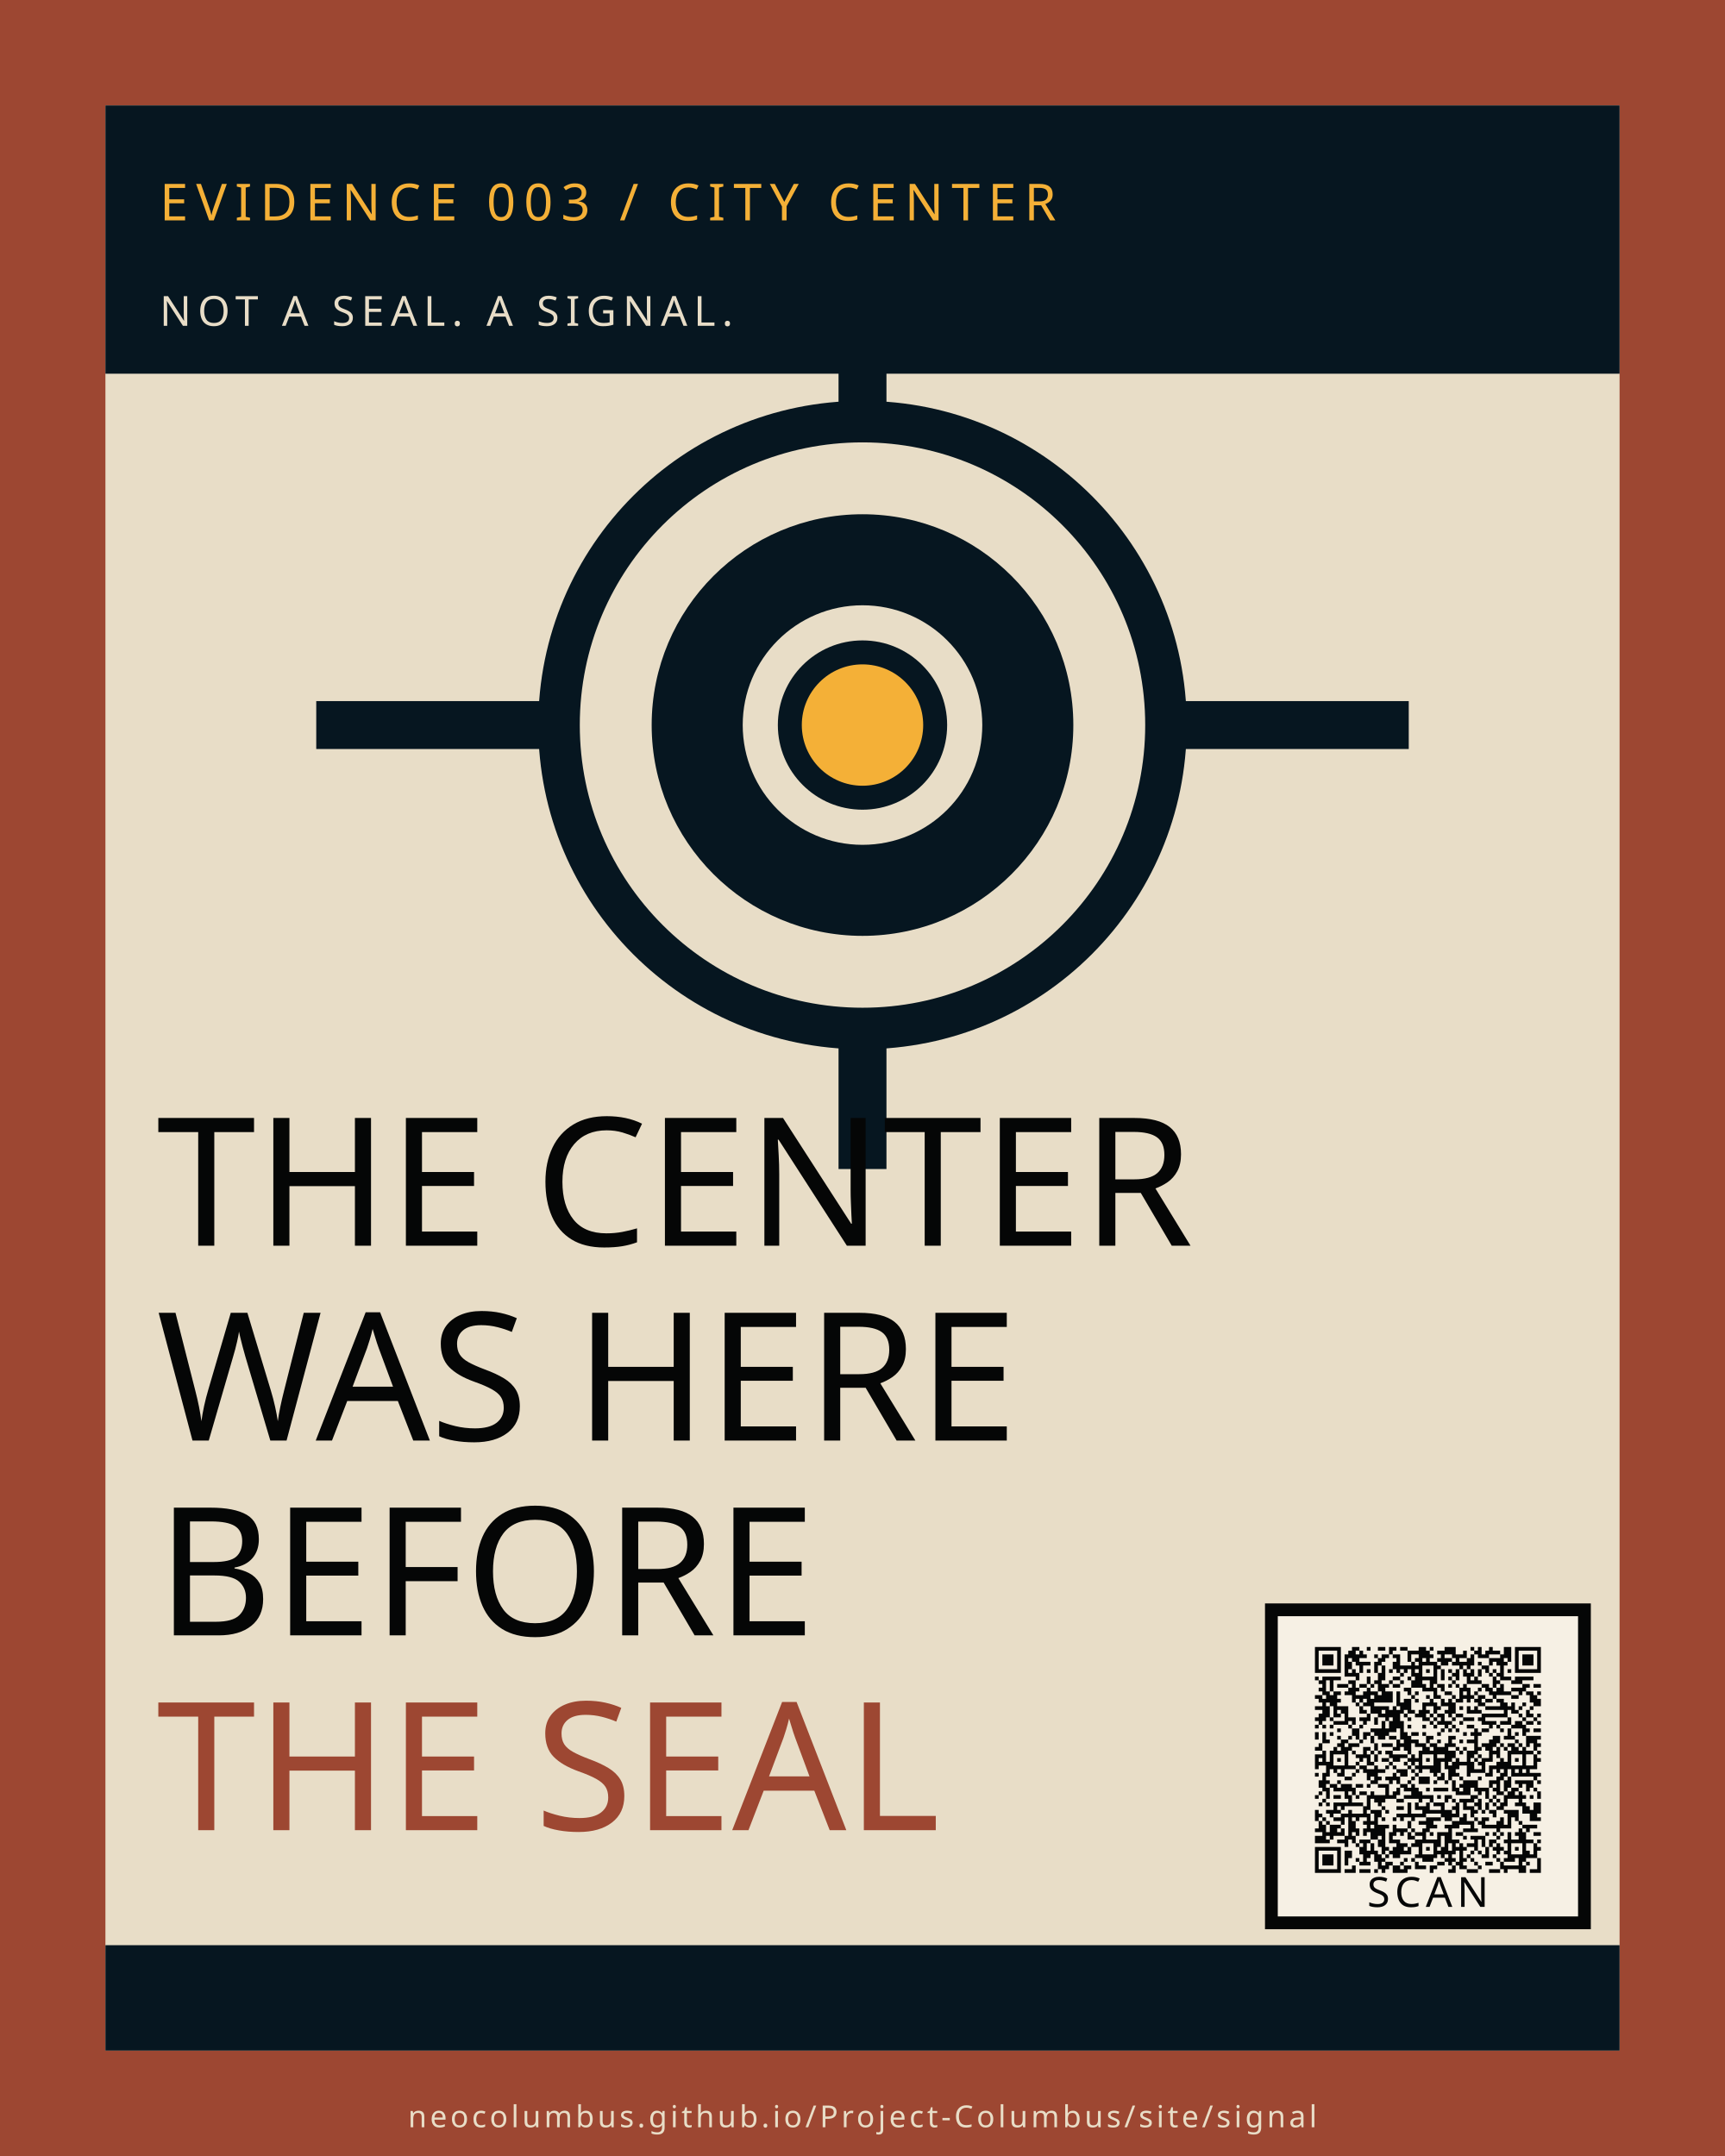
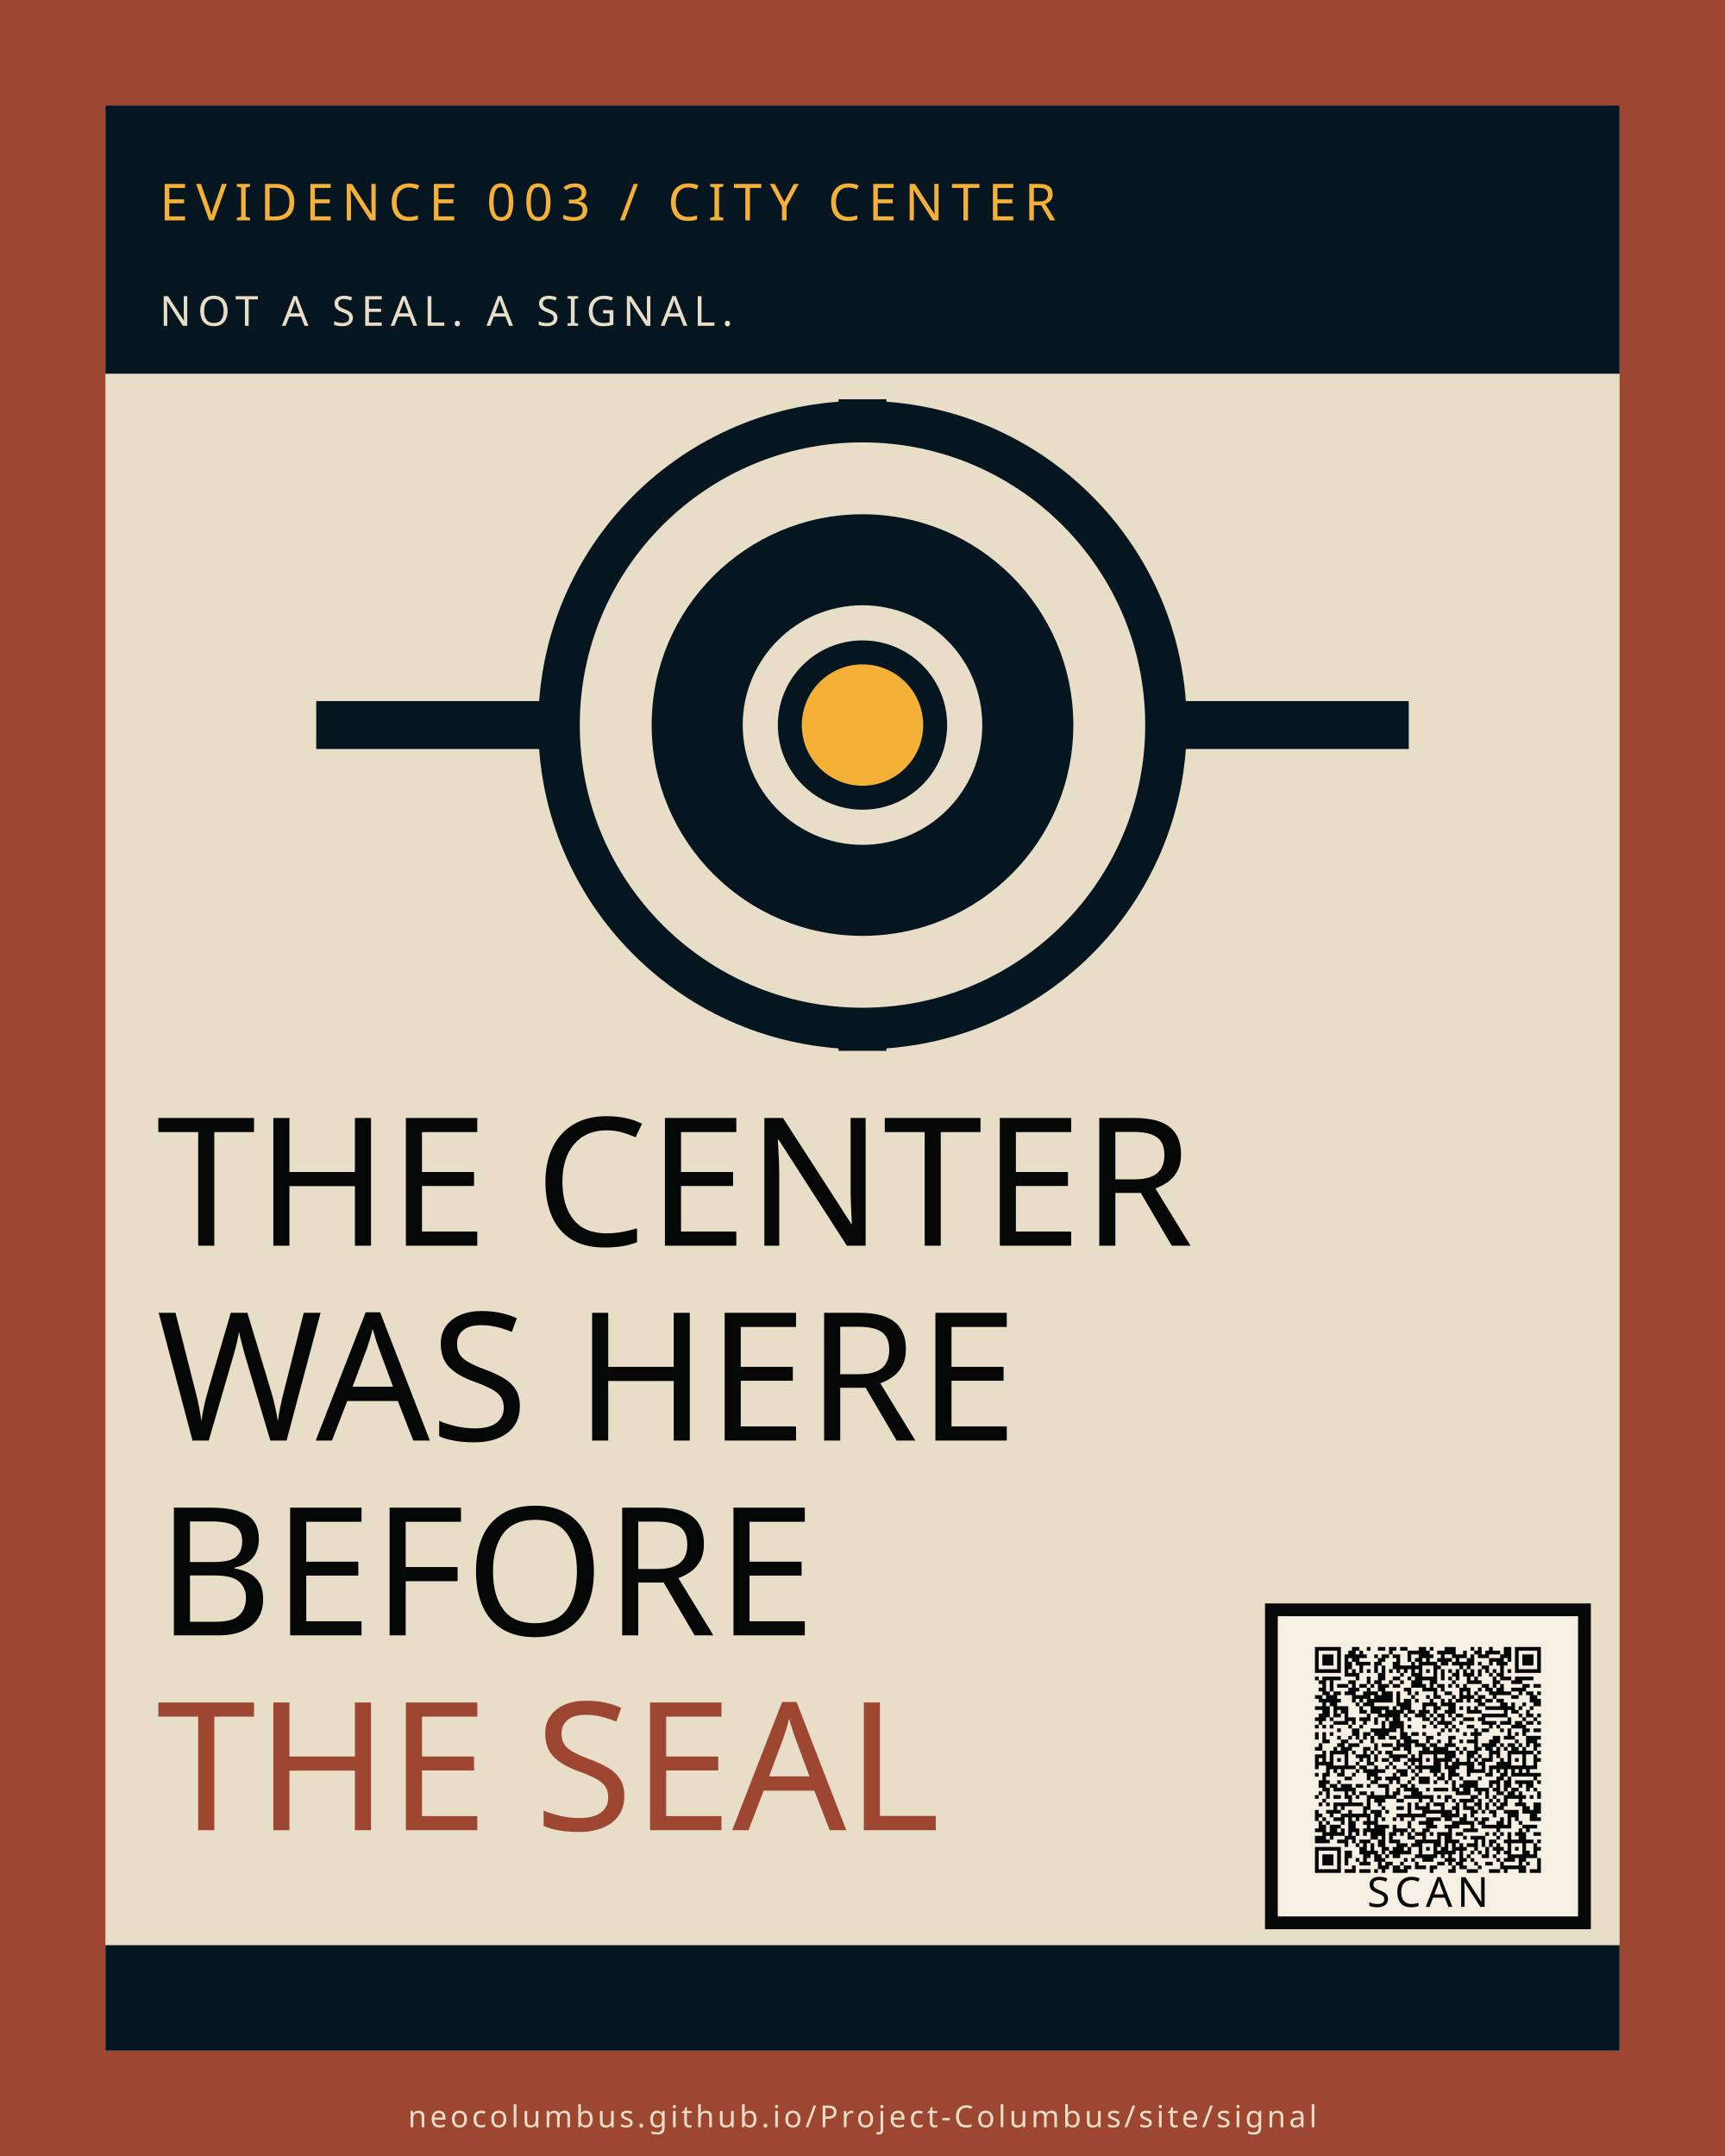
<svg xmlns="http://www.w3.org/2000/svg" viewBox="0 0 1080 1350" role="img" aria-labelledby="title desc">
  <g transform="matrix(1 0 0 1 0 0)">
    <rect width="1080" height="1350" fill="#9D4732" />
    <rect x="66" y="66" width="948" height="1218" fill="#E8DDC7" />
    <rect x="66" y="66" width="948" height="168" fill="#061620" />
    <text x="100" y="138" fill="#F4B037" font-family="Arial Black, Impact, sans-serif" font-size="32" letter-spacing="5">EVIDENCE 003 / CITY CENTER</text>
    <text x="100" y="204" fill="#E8DDC7" font-family="Arial Black, Impact, sans-serif" font-size="26" letter-spacing="4">NOT A SEAL. A SIGNAL.</text>
    <g transform="translate(540 454)">
      <rect x="-342" y="-15" width="684" height="30" fill="#061620" />
-       <rect x="-15" y="-282" width="30" height="560" fill="#061620" />
+       <rect x="-15" y="-204" width="30" height="408" fill="#061620" />
      <circle r="190" fill="#E8DDC7" stroke="#061620" stroke-width="26" />
      <circle r="132" fill="#061620" />
      <circle r="64" fill="none" stroke="#E8DDC7" stroke-width="22" />
      <circle r="38" fill="#F4B037" />
    </g>
    <text x="98" y="780" fill="#050606" font-family="Impact, Arial Black, sans-serif" font-size="112">THE CENTER</text>
    <text x="98" y="902" fill="#050606" font-family="Impact, Arial Black, sans-serif" font-size="112">WAS HERE</text>
    <text x="98" y="1024" fill="#050606" font-family="Impact, Arial Black, sans-serif" font-size="112">BEFORE</text>
    <text x="98" y="1146" fill="#9D4732" font-family="Impact, Arial Black, sans-serif" font-size="112">THE SEAL</text>
    <rect x="66" y="1218" width="948" height="66" fill="#061620" />
    <text x="540" y="1332" text-anchor="middle" fill="#E8DDC7" font-family="Arial Black, Impact, sans-serif" font-size="19" letter-spacing="2">neocolumbus.github.io/Project-Columbus/site/signal</text>
  </g>
  <g transform="translate(796 1008)">
    <rect width="196" height="196" fill="#F6F0E4" stroke="#050606" stroke-width="8" />
    <g transform="translate(18 14) scale(2.318841)">
      <rect width="69" height="69" fill="#F6F0E4" />
      <path stroke="#050606" d="M4 4.5h7m3 0h2m2 0h1m2 0h2m1 0h2m1 0h2m3 0h2m1 0h1m3 0h3m4 0h1m1 0h1m2 0h1m3 0h2m1 0h7M4 5.5h1m5 0h1m2 0h2m1 0h1m7 0h1m4 0h6m2 0h5m2 0h1m2 0h2m1 0h4m1 0h2m1 0h1m5 0h1M4 6.5h1m1 0h3m1 0h1m1 0h6m2 0h1m1 0h2m1 0h2m2 0h1m2 0h4m2 0h1m2 0h4m1 0h1m1 0h3m3 0h3m1 0h1m1 0h3m1 0h1M4 7.5h1m1 0h3m1 0h1m1 0h1m1 0h2m5 0h2m3 0h1m2 0h1m1 0h2m1 0h1m2 0h4m1 0h1m2 0h2m4 0h4m1 0h1m1 0h1m1 0h3m1 0h1M4 8.5h1m1 0h3m1 0h1m1 0h2m1 0h4m1 0h2m3 0h2m3 0h1m1 0h5m1 0h2m1 0h6m1 0h1m2 0h1m1 0h3m2 0h1m1 0h3m1 0h1M4 9.5h1m5 0h1m1 0h2m2 0h1m3 0h1m1 0h1m2 0h8m3 0h2m5 0h1m1 0h1m3 0h2m3 0h1m3 0h1m5 0h1M4 10.5h7m1 0h1m1 0h1m1 0h1m1 0h1m1 0h1m1 0h1m1 0h1m1 0h1m1 0h1m1 0h1m1 0h1m1 0h1m1 0h1m1 0h1m1 0h1m1 0h1m1 0h1m1 0h1m1 0h1m1 0h1m1 0h1m1 0h1m1 0h1m1 0h7M12 11.5h4m5 0h2m4 0h1m2 0h3m3 0h1m1 0h1m2 0h2m1 0h3m1 0h1m2 0h1m1 0h2M4 12.5h1m1 0h5m4 0h1m2 0h1m2 0h2m2 0h2m2 0h1m1 0h6m1 0h1m1 0h1m1 0h1m2 0h1m1 0h1m4 0h1m1 0h3m1 0h5M5 13.5h2m1 0h1m4 0h2m3 0h1m1 0h2m2 0h1m2 0h1m2 0h3m2 0h2m4 0h1m3 0h4m3 0h2m3 0h3M6 14.5h1m1 0h1m1 0h3m1 0h1m1 0h2m1 0h1m1 0h3m1 0h2m3 0h4m1 0h1m1 0h2m1 0h1m1 0h1m1 0h1m4 0h2m1 0h1m1 0h1m5 0h2m1 0h2M5 15.5h2m1 0h1m4 0h3m2 0h1m2 0h2m5 0h2m3 0h4m1 0h1m4 0h3m2 0h1m1 0h2m1 0h2m2 0h4M6 16.5h2m1 0h2m1 0h3m2 0h4m1 0h3m1 0h1m2 0h1m1 0h1m4 0h1m2 0h2m2 0h1m1 0h1m1 0h1m3 0h6m2 0h1m1 0h2m1 0h1M4 17.5h2m1 0h3m4 0h5m1 0h5m1 0h1m3 0h1m3 0h1m1 0h2m3 0h1m1 0h4m1 0h2m2 0h1m4 0h2m3 0h2M5 18.5h6m3 0h1m1 0h1m1 0h7m1 0h1m1 0h2m1 0h1m3 0h1m2 0h1m1 0h1m1 0h2m1 0h1m1 0h2m1 0h2m1 0h2m7 0h3M6 19.5h1m1 0h2m5 0h1m1 0h3m6 0h4m3 0h4m1 0h4m6 0h2m4 0h2m1 0h1m2 0h1m2 0h2M4 20.5h4m1 0h4m3 0h1m2 0h5m1 0h1m1 0h3m3 0h1m2 0h2m2 0h2m1 0h1m1 0h1m1 0h1m2 0h8m1 0h1m2 0h1M6 21.5h2m1 0h1m1 0h2m3 0h2m1 0h3m1 0h5m1 0h2m1 0h3m1 0h1m2 0h3m3 0h4m6 0h1m1 0h2m2 0h1M5 22.5h3m1 0h2m1 0h1m5 0h1m2 0h6m1 0h1m2 0h3m1 0h1m1 0h2m1 0h1m1 0h2m5 0h7m3 0h1m1 0h2m1 0h1M4 23.5h3m1 0h1m3 0h3m1 0h3m1 0h1m2 0h1m1 0h2m2 0h1m3 0h2m1 0h1m1 0h1m2 0h1m2 0h3m1 0h2m6 0h1m3 0h1m2 0h1M5 24.5h1m3 0h4m1 0h1m2 0h1m2 0h1m1 0h1m1 0h4m7 0h1m1 0h4m2 0h1m5 0h4m1 0h3m1 0h2m1 0h2m1 0h1M4 25.5h1m1 0h1m1 0h1m4 0h1m2 0h1m5 0h1m1 0h4m1 0h1m3 0h1m2 0h1m2 0h1m1 0h1m3 0h2m4 0h1m1 0h1m3 0h4M10 26.5h1m3 0h2m3 0h7m1 0h1m10 0h1m1 0h1m1 0h1m4 0h1m1 0h2m3 0h1m1 0h1m3 0h2m1 0h2M4 27.5h1m1 0h1m1 0h1m5 0h2m1 0h2m1 0h4m3 0h2m1 0h2m1 0h1m3 0h1m6 0h1m1 0h3m7 0h1m1 0h1m1 0h1M4 28.5h1m1 0h1m3 0h1m2 0h1m1 0h1m1 0h1m1 0h1m1 0h2m1 0h2m1 0h3m4 0h2m4 0h2m5 0h1m4 0h2m1 0h3m3 0h4M6 29.5h2m3 0h2m3 0h1m2 0h1m6 0h1m1 0h4m2 0h1m2 0h1m2 0h1m2 0h1m1 0h3m3 0h3m4 0h1m2 0h3M5 30.5h1m4 0h2m1 0h3m4 0h1m1 0h3m1 0h4m1 0h3m1 0h2m2 0h3m5 0h1m1 0h4m1 0h1m1 0h2m1 0h1m1 0h1m1 0h2M4 31.5h2m3 0h1m1 0h3m3 0h2m1 0h1m4 0h2m1 0h2m3 0h2m1 0h4m2 0h1m1 0h1m2 0h2m1 0h2m1 0h1m1 0h1m1 0h2m1 0h1m2 0h1M6 32.5h1m1 0h5m1 0h1m2 0h1m1 0h1m1 0h1m1 0h2m4 0h1m2 0h10m1 0h1m1 0h3m3 0h3m2 0h7m1 0h1M4 33.5h3m1 0h1m3 0h1m2 0h4m1 0h1m3 0h5m1 0h1m1 0h1m3 0h1m2 0h3m3 0h2m1 0h1m2 0h1m1 0h1m2 0h1m3 0h1m2 0h1M4 34.5h1m1 0h1m1 0h1m1 0h1m1 0h1m3 0h1m1 0h1m1 0h1m1 0h2m1 0h2m2 0h4m1 0h1m1 0h5m1 0h1m2 0h1m1 0h1m1 0h3m2 0h1m1 0h1m1 0h1m1 0h1m2 0h2M4 35.5h5m3 0h1m2 0h1m2 0h2m4 0h1m3 0h1m1 0h1m1 0h1m3 0h2m1 0h1m1 0h6m1 0h2m3 0h4m3 0h1m2 0h1M4 36.5h1m2 0h8m1 0h2m2 0h1m2 0h1m1 0h1m3 0h1m1 0h7m1 0h4m2 0h2m2 0h1m1 0h13M7 37.5h1m1 0h1m1 0h1m3 0h1m1 0h6m3 0h3m1 0h1m1 0h1m2 0h3m2 0h2m3 0h5m1 0h1m1 0h1m1 0h1m1 0h1m1 0h1m1 0h1M4 38.5h1m1 0h2m2 0h2m2 0h1m3 0h3m4 0h1m1 0h2m2 0h1m4 0h1m1 0h1m1 0h3m2 0h1m4 0h2m2 0h2m1 0h8M6 39.5h1m5 0h2m4 0h1m1 0h2m1 0h4m3 0h1m1 0h3m2 0h2m1 0h1m2 0h1m4 0h1m4 0h2m1 0h1m6 0h1M5 40.5h3m2 0h1m8 0h2m3 0h1m1 0h1m2 0h1m2 0h3m1 0h1m2 0h1m1 0h1m2 0h4m3 0h3m1 0h2m1 0h5m1 0h1M5 41.5h2m1 0h2m1 0h3m1 0h2m1 0h1m2 0h3m3 0h2m1 0h1m10 0h1m1 0h5m3 0h1m1 0h1m1 0h2m2 0h1m1 0h2M6 42.5h2m1 0h6m8 0h1m2 0h1m1 0h4m2 0h1m1 0h4m1 0h2m1 0h2m1 0h4m1 0h2m1 0h1m1 0h2m2 0h1m1 0h1M5 43.5h1m1 0h1m4 0h1m1 0h1m1 0h2m1 0h1m3 0h1m1 0h2m3 0h3m9 0h4m2 0h1m1 0h1m2 0h2m1 0h2m1 0h1m4 0h1M4 44.5h1m2 0h1m1 0h2m1 0h2m1 0h1m2 0h8m2 0h8m1 0h1m1 0h2m5 0h2m2 0h1m1 0h1m2 0h6m1 0h1m1 0h1M6 45.5h1m6 0h1m4 0h1m1 0h3m3 0h2m4 0h1m2 0h1m3 0h1m1 0h1m1 0h4m1 0h1m2 0h1m1 0h1m1 0h1m3 0h1M5 46.5h1m1 0h1m1 0h8m1 0h1m2 0h1m7 0h1m1 0h1m2 0h1m1 0h3m3 0h1m1 0h1m2 0h2m1 0h1m1 0h1m1 0h2m2 0h3m2 0h2M9 47.5h1m1 0h1m5 0h2m3 0h1m3 0h2m1 0h1m1 0h4m3 0h1m2 0h2m1 0h3m1 0h1m1 0h1m2 0h2m5 0h2m1 0h2M4 48.5h1m2 0h4m2 0h1m3 0h1m1 0h3m1 0h1m5 0h1m3 0h8m1 0h1m3 0h2m1 0h1m1 0h2m2 0h4m1 0h5M4 49.5h2m2 0h1m2 0h8m1 0h2m4 0h8m4 0h5m1 0h1m1 0h1m5 0h1m3 0h3m3 0h2M4 50.5h1m1 0h1m2 0h3m1 0h1m1 0h1m2 0h1m1 0h1m1 0h1m2 0h1m1 0h1m2 0h1m3 0h4m1 0h2m2 0h2m2 0h1m1 0h2m3 0h1m1 0h1m1 0h1m3 0h3M5 51.5h1m1 0h1m3 0h1m1 0h2m2 0h4m8 0h1m2 0h4m5 0h6m1 0h2m3 0h2m1 0h1m2 0h1M5 52.5h2m1 0h3m2 0h2m3 0h1m1 0h4m1 0h1m3 0h1m4 0h3m2 0h4m3 0h1m2 0h8m3 0h4M4 53.5h3m1 0h2m1 0h1m1 0h3m1 0h6m2 0h4m1 0h1m2 0h2m5 0h1m3 0h4m5 0h1m5 0h1m1 0h1M6 54.5h6m1 0h1m1 0h1m1 0h1m1 0h4m1 0h2m1 0h1m1 0h1m1 0h3m1 0h1m1 0h4m1 0h2m6 0h1m1 0h1m1 0h1m1 0h1m1 0h3m2 0h2M4 55.5h3m1 0h1m3 0h3m4 0h2m1 0h1m1 0h1m4 0h2m2 0h1m3 0h1m1 0h2m3 0h1m1 0h4m3 0h1m2 0h1m2 0h2M4 56.5h4m2 0h3m1 0h1m1 0h3m2 0h2m1 0h3m4 0h7m1 0h4m4 0h1m1 0h1m1 0h2m2 0h8m1 0h1M12 57.5h1m2 0h1m1 0h1m1 0h1m1 0h2m3 0h3m1 0h3m3 0h2m1 0h1m1 0h1m1 0h1m1 0h3m1 0h1m1 0h1m1 0h1m2 0h1m3 0h1m2 0h1M4 58.5h7m5 0h2m1 0h1m2 0h2m1 0h3m1 0h1m2 0h1m1 0h1m1 0h1m1 0h2m1 0h4m2 0h1m2 0h1m1 0h3m1 0h1m1 0h1m1 0h1m2 0h2M4 59.5h1m5 0h1m1 0h2m2 0h5m1 0h1m1 0h6m2 0h1m3 0h6m1 0h1m2 0h1m1 0h1m1 0h1m2 0h1m1 0h2m3 0h2m1 0h1M4 60.5h1m1 0h3m1 0h1m1 0h2m3 0h2m1 0h2m1 0h1m1 0h2m4 0h6m1 0h1m1 0h1m2 0h1m1 0h1m3 0h2m1 0h1m3 0h8M4 61.5h1m1 0h3m1 0h1m1 0h1m2 0h1m1 0h1m2 0h3m5 0h1m1 0h1m2 0h3m3 0h3m1 0h2m1 0h1m6 0h1m1 0h3m1 0h2m3 0h1M4 62.5h1m1 0h3m1 0h1m1 0h1m3 0h3m2 0h1m1 0h2m2 0h1m3 0h1m5 0h2m1 0h1m1 0h2m3 0h1m2 0h2m2 0h1m4 0h1m1 0h1m2 0h1M4 63.5h1m5 0h1m3 0h1m6 0h3m1 0h2m1 0h2m1 0h3m1 0h2m4 0h1m1 0h2m3 0h1m5 0h7m3 0h1M4 64.5h7m1 0h3m1 0h3m1 0h1m1 0h1m2 0h4m6 0h1m4 0h2m3 0h3m3 0h3m1 0h1m3 0h2m1 0h3" />
    </g>
    <text x="98" y="186" text-anchor="middle" fill="#050606" font-family="Arial Black, Impact, sans-serif" font-size="26" letter-spacing="3">SCAN</text>
  </g>
</svg>
